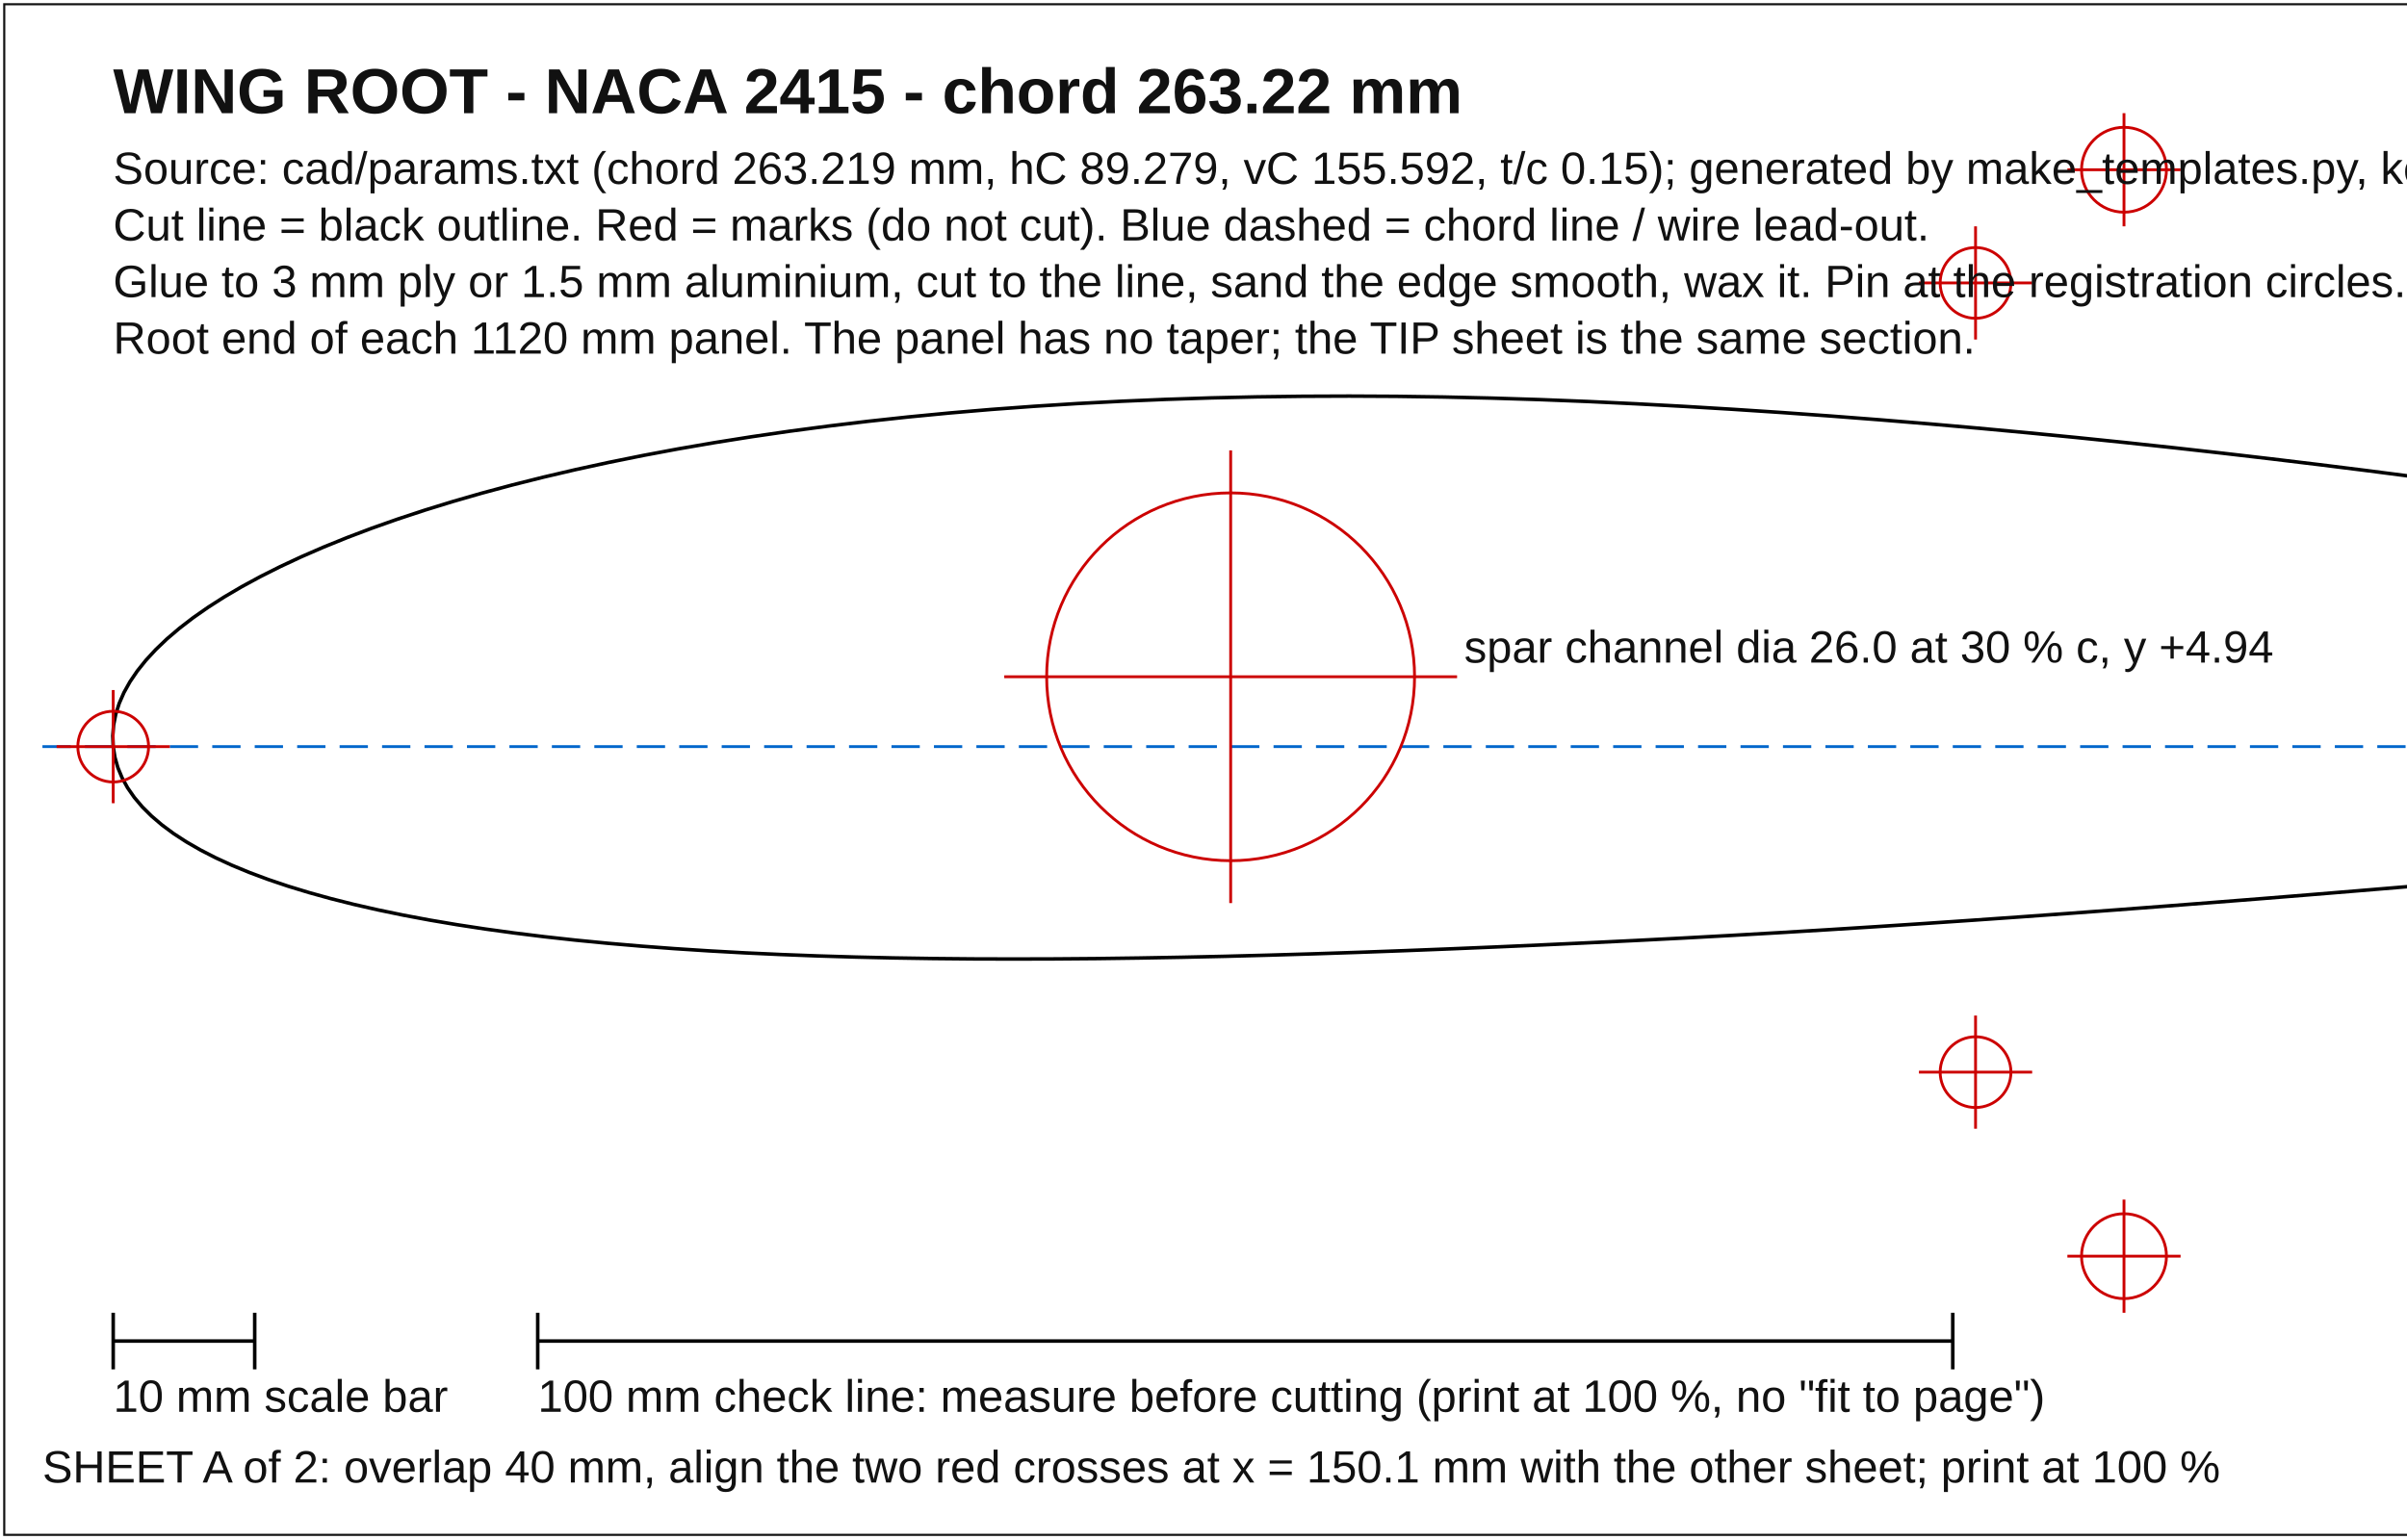
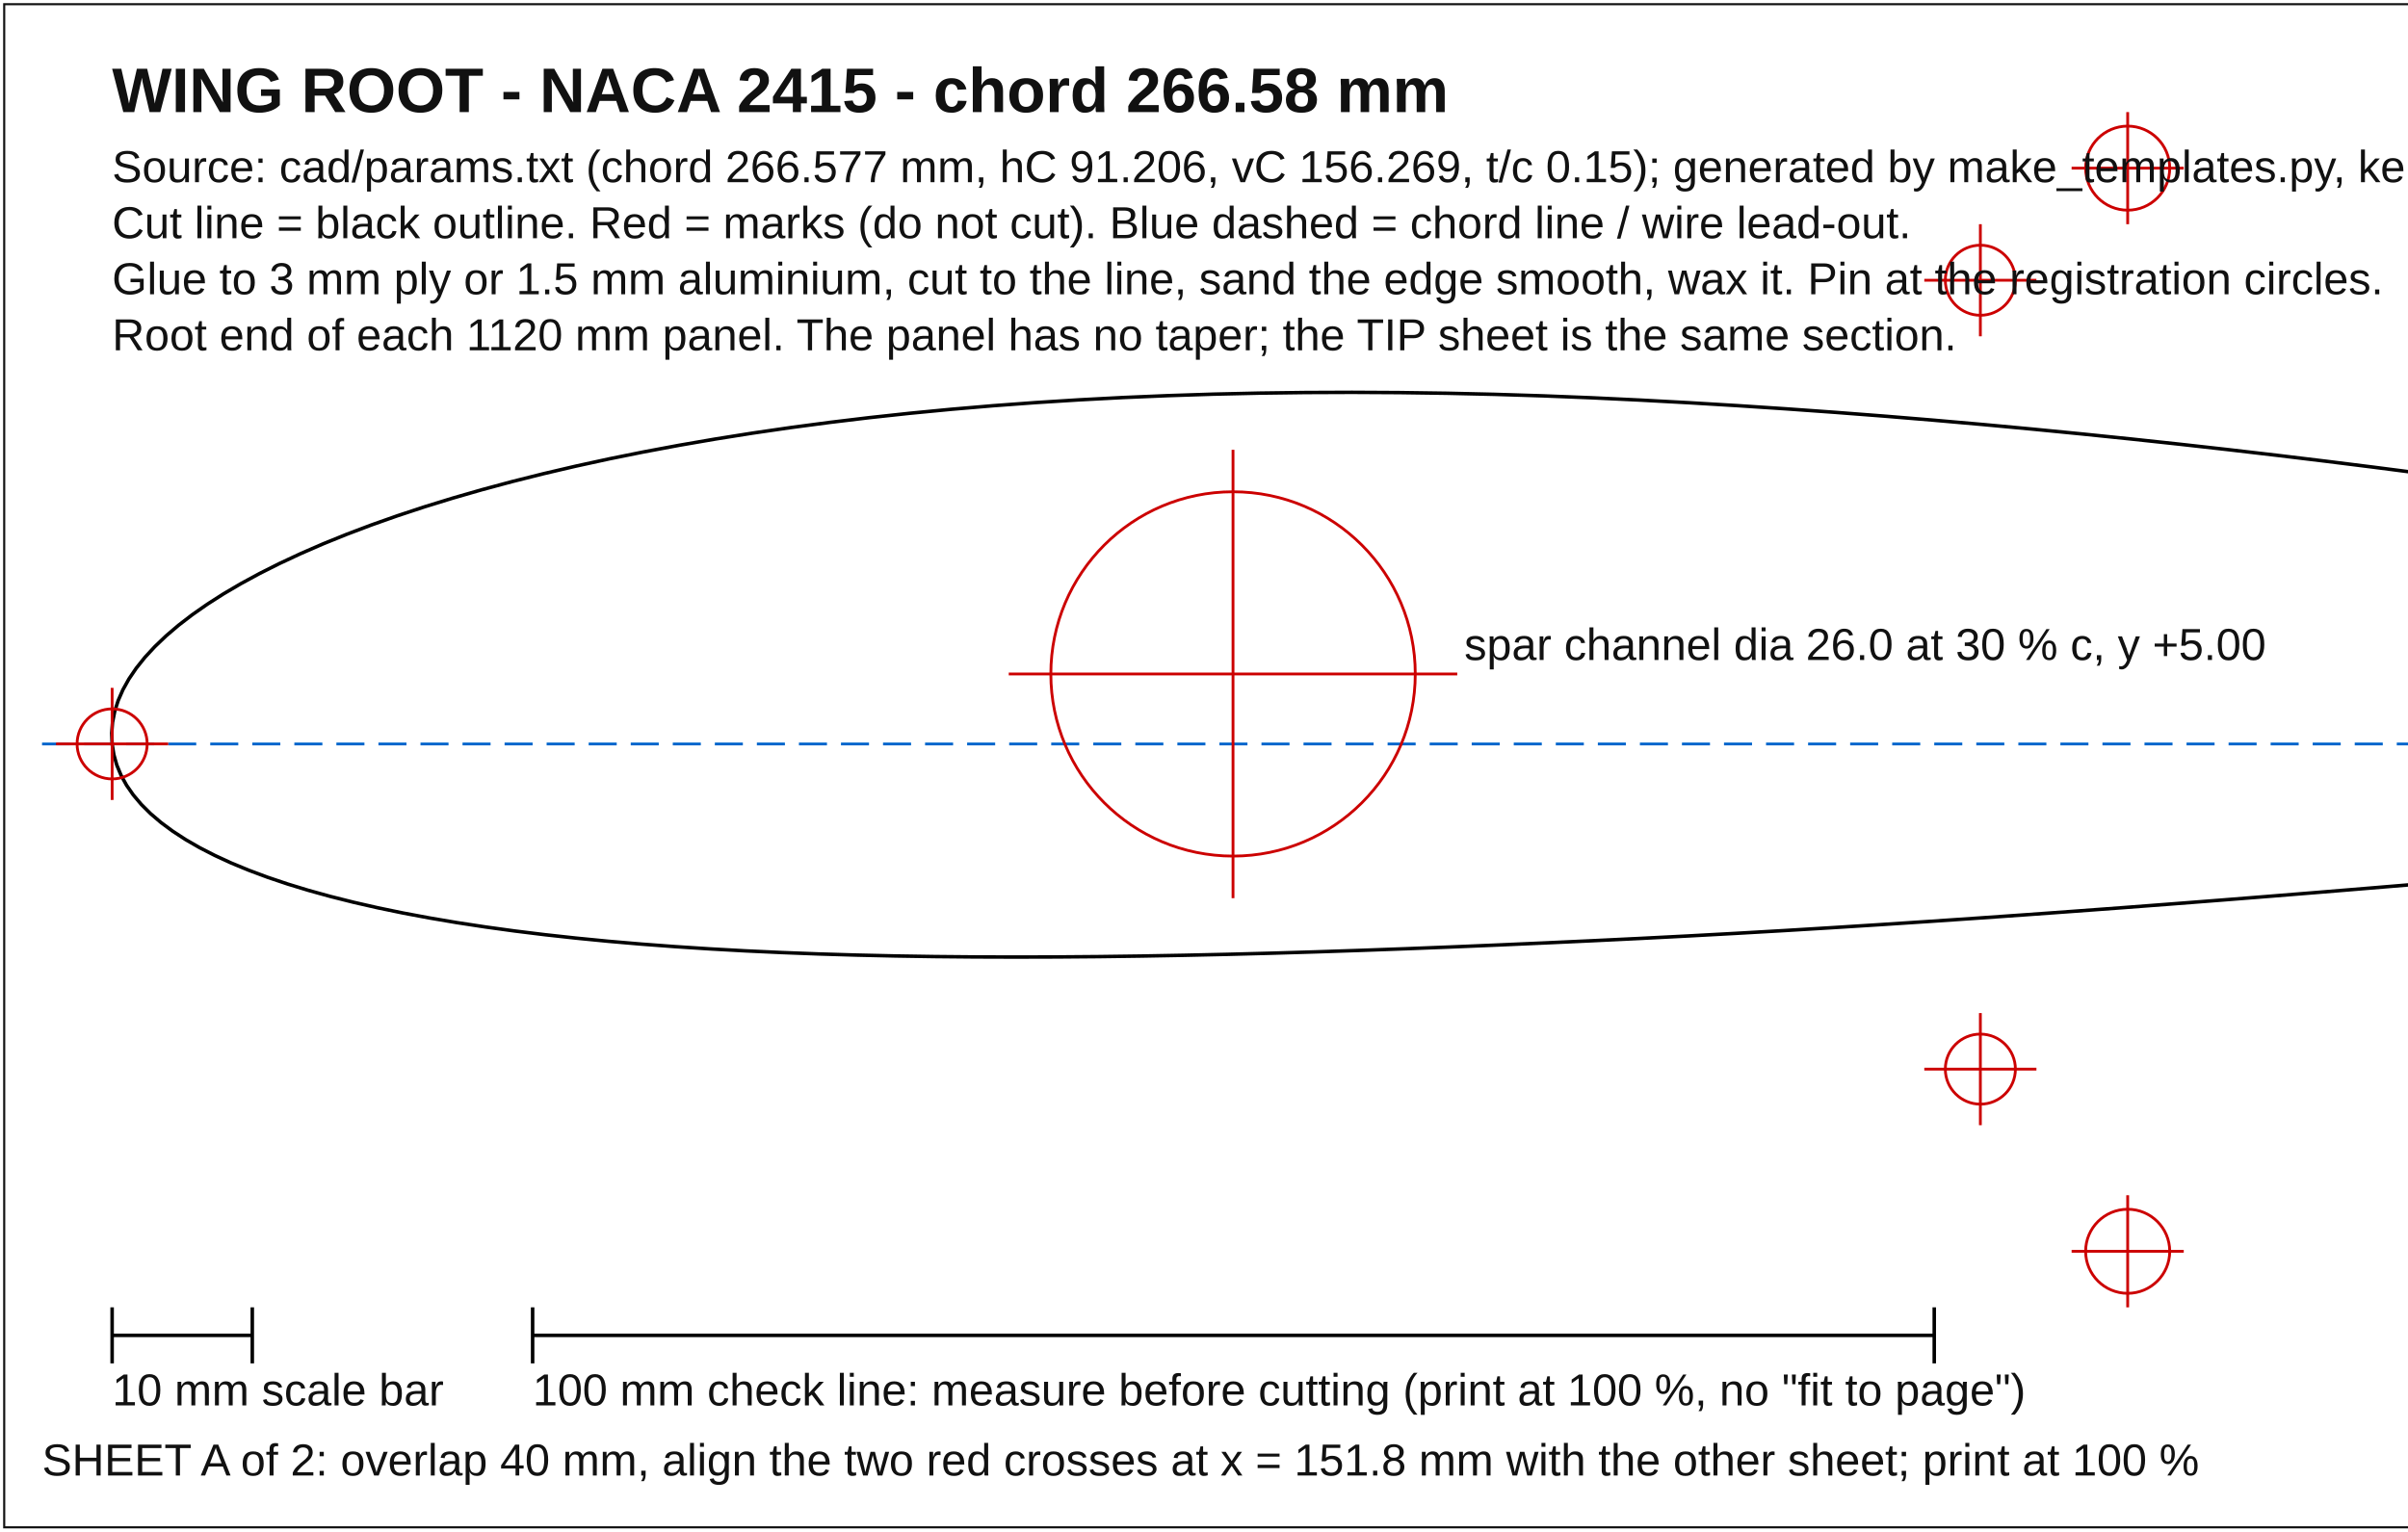
- <svg xmlns="http://www.w3.org/2000/svg" width="170.1mm" height="108.8mm" viewBox="0.0 0 170.1 108.8" font-family="Arial, Helvetica, sans-serif">
+ <svg xmlns="http://www.w3.org/2000/svg" width="171.8mm" height="109.3mm" viewBox="0.0 0 171.8 109.3" font-family="Arial, Helvetica, sans-serif">
  <style>text{font-size:3.2px;fill:#111}.lbl{font-size:4.5px;font-weight:bold}.thin{stroke:#111;stroke-width:0.15;fill:none}.cut{stroke:#000;stroke-width:0.25;fill:none}.mark{stroke:#c00;stroke-width:0.2;fill:none}.dash{stroke:#06c;stroke-width:0.2;fill:none;stroke-dasharray:2,1}</style>
-   <path d="M 146.10,12.00 L 154.10,12.00 M 150.10,8.00 L 150.10,16.00" class="mark" />
-   <circle cx="150.10" cy="12.00" r="3" class="mark" />
-   <path d="M 146.10,88.80 L 154.10,88.80 M 150.10,84.80 L 150.10,92.80" class="mark" />
-   <circle cx="150.10" cy="88.80" r="3" class="mark" />
-   <rect x="0.3" y="0.3" width="299.6" height="108.2" class="thin" />
-   <path d="M 271.219,52.778 L 271.174,52.767 L 271.041,52.733 L 270.818,52.677 L 270.507,52.599 L 270.107,52.499 L 269.618,52.378 L 269.041,52.235 L 268.377,52.070 L 267.625,51.885 L 266.787,51.679 L 265.862,51.453 L 264.851,51.207 L 263.755,50.943 L 262.575,50.659 L 261.312,50.358 L 259.965,50.039 L 258.536,49.704 L 257.027,49.352 L 255.437,48.985 L 253.768,48.603 L 252.021,48.207 L 250.198,47.797 L 248.298,47.375 L 246.325,46.942 L 244.278,46.497 L 242.159,46.041 L 239.969,45.577 L 237.711,45.103 L 235.385,44.622 L 232.993,44.134 L 230.537,43.639 L 228.018,43.140 L 225.438,42.635 L 222.798,42.127 L 220.101,41.616 L 217.347,41.103 L 214.540,40.588 L 211.681,40.073 L 208.771,39.559 L 205.813,39.046 L 202.809,38.534 L 199.760,38.026 L 196.670,37.521 L 193.539,37.020 L 190.370,36.525 L 187.166,36.036 L 183.927,35.554 L 180.657,35.079 L 177.359,34.613 L 174.033,34.156 L 170.682,33.709 L 167.309,33.273 L 163.916,32.849 L 160.505,32.437 L 157.079,32.038 L 153.640,31.653 L 150.191,31.283 L 146.733,30.928 L 143.270,30.590 L 139.803,30.268 L 136.335,29.964 L 132.869,29.678 L 129.406,29.411 L 125.950,29.164 L 122.503,28.937 L 119.067,28.730 L 115.644,28.546 L 112.227,28.383 L 108.805,28.248 L 105.404,28.142 L 102.026,28.065 L 98.673,28.017 L 95.349,28.000 L 92.055,28.013 L 88.794,28.055 L 85.569,28.128 L 82.382,28.232 L 79.235,28.365 L 76.131,28.528 L 73.072,28.721 L 70.061,28.943 L 67.099,29.195 L 64.188,29.475 L 61.332,29.784 L 58.532,30.121 L 55.790,30.484 L 53.108,30.875 L 50.488,31.291 L 47.932,31.732 L 45.443,32.198 L 43.021,32.688 L 40.668,33.200 L 38.387,33.734 L 36.178,34.289 L 34.044,34.863 L 31.985,35.457 L 30.004,36.068 L 28.101,36.696 L 26.278,37.340 L 24.536,37.999 L 22.877,38.671 L 21.301,39.356 L 19.809,40.052 L 18.402,40.759 L 17.082,41.475 L 15.848,42.200 L 14.703,42.932 L 13.645,43.671 L 12.677,44.416 L 11.798,45.165 L 11.009,45.918 L 10.310,46.675 L 9.702,47.434 L 9.185,48.195 L 8.759,48.958 L 8.425,49.722 L 8.181,50.486 L 8.030,51.250 L 7.969,52.014 L 8.000,52.778 L 8.121,53.532 L 8.331,54.269 L 8.630,54.989 L 9.017,55.690 L 9.493,56.373 L 10.056,57.039 L 10.706,57.685 L 11.442,58.313 L 12.264,58.923 L 13.171,59.513 L 14.163,60.084 L 15.238,60.636 L 16.395,61.168 L 17.635,61.680 L 18.955,62.172 L 20.354,62.644 L 21.833,63.095 L 23.388,63.526 L 25.021,63.936 L 26.728,64.325 L 28.510,64.694 L 30.364,65.041 L 32.290,65.367 L 34.285,65.672 L 36.350,65.955 L 38.481,66.218 L 40.679,66.460 L 42.941,66.680 L 45.266,66.880 L 47.652,67.059 L 50.099,67.218 L 52.603,67.357 L 55.164,67.475 L 57.780,67.575 L 60.450,67.655 L 63.171,67.717 L 65.942,67.760 L 68.761,67.786 L 71.627,67.794 L 74.537,67.786 L 77.491,67.763 L 80.485,67.723 L 83.518,67.669 L 86.589,67.602 L 89.695,67.520 L 92.835,67.427 L 96.006,67.321 L 99.207,67.205 L 102.435,67.078 L 105.689,66.942 L 108.966,66.797 L 112.265,66.645 L 115.607,66.483 L 118.976,66.310 L 122.359,66.125 L 125.755,65.930 L 129.161,65.724 L 132.575,65.508 L 135.994,65.284 L 139.416,65.051 L 142.840,64.811 L 146.262,64.564 L 149.680,64.311 L 153.092,64.051 L 156.496,63.787 L 159.890,63.519 L 163.271,63.246 L 166.636,62.970 L 169.984,62.691 L 173.312,62.410 L 176.619,62.127 L 179.901,61.842 L 183.156,61.556 L 186.383,61.270 L 189.578,60.984 L 192.741,60.698 L 195.868,60.413 L 198.957,60.128 L 202.007,59.845 L 205.015,59.564 L 207.979,59.285 L 210.898,59.008 L 213.768,58.733 L 216.588,58.462 L 219.356,58.193 L 222.070,57.928 L 224.728,57.667 L 227.329,57.410 L 229.870,57.157 L 232.350,56.909 L 234.766,56.666 L 237.118,56.427 L 239.403,56.194 L 241.620,55.967 L 243.767,55.745 L 245.843,55.529 L 247.846,55.320 L 249.775,55.117 L 251.629,54.922 L 253.405,54.733 L 255.103,54.551 L 256.722,54.378 L 258.260,54.212 L 259.717,54.054 L 261.090,53.904 L 262.380,53.763 L 263.585,53.630 L 264.704,53.507 L 265.737,53.392 L 266.682,53.287 L 267.540,53.192 L 268.309,53.106 L 268.989,53.029 L 269.579,52.963 L 270.080,52.907 L 270.489,52.860 L 270.808,52.824 L 271.036,52.798 L 271.173,52.783 L 271.219,52.778 Z" class="cut" />
-   <line x1="3.000" y1="52.778" x2="286.219" y2="52.778" class="dash" />
-   <text x="287.22" y="53.78">wire lead-out</text>
-   <path d="M 4.00,52.78 L 12.00,52.78 M 8.00,56.78 L 8.00,48.78" class="mark" />
-   <circle cx="8.00" cy="52.78" r="2.5" class="mark" />
-   <path d="M 267.22,52.78 L 275.22,52.78 M 271.22,56.78 L 271.22,48.78" class="mark" />
-   <circle cx="271.22" cy="52.78" r="2.5" class="mark" />
-   <path d="M 135.61,20.00 L 143.61,20.00 M 139.61,24.00 L 139.61,16.00" class="mark" />
-   <circle cx="139.61" cy="20.00" r="2.5" class="mark" />
-   <path d="M 135.61,75.79 L 143.61,75.79 M 139.61,79.79 L 139.61,71.79" class="mark" />
-   <circle cx="139.61" cy="75.79" r="2.5" class="mark" />
-   <circle cx="86.966" cy="47.843" r="13.000" class="mark" />
-   <path d="M 70.97,47.84 L 102.97,47.84 M 86.97,63.84 L 86.97,31.84" class="mark" />
-   <text x="103.47" y="46.84">spar channel dia 26.0 at 30 % c, y +4.94</text>
-   <line x1="192.253" y1="22.000" x2="192.253" y2="73.794" class="mark" />
-   <text x="193.05" y="74.79">70 % wing bolt / tongue</text>
-   <line x1="197.518" y1="22.000" x2="197.518" y2="77.794" class="mark" />
-   <text x="198.32" y="78.79">72 % cut (fixed panel)</text>
-   <line x1="202.782" y1="22.000" x2="202.782" y2="81.794" class="mark" />
-   <text x="203.58" y="82.79">74 % aileron hinge</text>
-   <line x1="218.575" y1="22.000" x2="218.575" y2="85.794" class="mark" />
-   <text x="219.38" y="86.79">80 % rear clamp / hardpoint</text>
-   <path d="M 8.0,94.8 L 18.0,94.8 M 8.0,92.8 L 8.0,96.8 M 18.0,92.8 L 18.0,96.8" class="cut" />
-   <text x="8.0" y="99.8">10 mm scale bar</text>
-   <path d="M 38.0,94.8 L 138.0,94.8 M 38.0,92.8 L 38.0,96.8 M 138.0,92.8 L 138.0,96.8" class="cut" />
-   <text x="38.0" y="99.8">100 mm check line: measure before cutting (print at 100 %, no "fit to page")</text>
-   <text x="8.0" y="8" class="lbl">WING ROOT - NACA 2415 - chord 263.22 mm</text>
-   <text x="8.0" y="13.0">Source: cad/params.txt (chord 263.219 mm, hC 89.279, vC 155.592, t/c 0.15); generated by make_templates.py, kerf offset 0.00 mm.</text>
+   <path d="M 147.80,12.00 L 155.80,12.00 M 151.80,8.00 L 151.80,16.00" class="mark" />
+   <circle cx="151.80" cy="12.00" r="3" class="mark" />
+   <path d="M 147.80,89.30 L 155.80,89.30 M 151.80,85.30 L 151.80,93.30" class="mark" />
+   <circle cx="151.80" cy="89.30" r="3" class="mark" />
+   <rect x="0.3" y="0.3" width="303.0" height="108.7" class="thin" />
+   <path d="M 274.577,53.094 L 274.532,53.083 L 274.397,53.049 L 274.171,52.992 L 273.856,52.913 L 273.450,52.812 L 272.956,52.689 L 272.372,52.544 L 271.699,52.377 L 270.937,52.189 L 270.088,51.981 L 269.151,51.752 L 268.128,51.503 L 267.018,51.235 L 265.823,50.949 L 264.543,50.643 L 263.179,50.321 L 261.733,49.981 L 260.204,49.625 L 258.594,49.253 L 256.904,48.866 L 255.134,48.465 L 253.288,48.050 L 251.364,47.623 L 249.365,47.183 L 247.292,46.733 L 245.146,46.272 L 242.929,45.801 L 240.642,45.322 L 238.286,44.834 L 235.864,44.340 L 233.376,43.839 L 230.825,43.333 L 228.212,42.822 L 225.538,42.307 L 222.807,41.790 L 220.018,41.270 L 217.175,40.749 L 214.279,40.227 L 211.332,39.706 L 208.337,39.186 L 205.294,38.669 L 202.207,38.154 L 199.077,37.642 L 195.906,37.135 L 192.697,36.634 L 189.451,36.139 L 186.172,35.650 L 182.860,35.170 L 179.519,34.697 L 176.151,34.235 L 172.757,33.782 L 169.342,33.341 L 165.905,32.911 L 162.451,32.494 L 158.981,32.090 L 155.498,31.700 L 152.005,31.325 L 148.503,30.966 L 144.995,30.623 L 141.484,30.297 L 137.972,29.989 L 134.462,29.699 L 130.955,29.429 L 127.455,29.179 L 123.964,28.949 L 120.484,28.740 L 117.018,28.553 L 113.557,28.388 L 110.091,28.251 L 106.646,28.143 L 103.225,28.065 L 99.830,28.018 L 96.463,28.000 L 93.127,28.013 L 89.825,28.056 L 86.559,28.130 L 83.331,28.235 L 80.144,28.369 L 77.000,28.535 L 73.902,28.730 L 70.852,28.955 L 67.853,29.210 L 64.905,29.494 L 62.012,29.807 L 59.176,30.148 L 56.399,30.516 L 53.683,30.911 L 51.030,31.333 L 48.442,31.780 L 45.920,32.252 L 43.467,32.747 L 41.085,33.266 L 38.774,33.807 L 36.537,34.369 L 34.376,34.951 L 32.291,35.552 L 30.284,36.171 L 28.358,36.807 L 26.511,37.460 L 24.747,38.127 L 23.067,38.807 L 21.470,39.501 L 19.960,40.206 L 18.535,40.922 L 17.198,41.647 L 15.948,42.381 L 14.788,43.123 L 13.717,43.871 L 12.736,44.625 L 11.846,45.384 L 11.047,46.147 L 10.339,46.913 L 9.724,47.682 L 9.200,48.453 L 8.769,49.225 L 8.430,49.999 L 8.184,50.773 L 8.030,51.547 L 7.969,52.320 L 8.000,53.094 L 8.123,53.858 L 8.335,54.605 L 8.638,55.333 L 9.030,56.043 L 9.512,56.735 L 10.082,57.409 L 10.740,58.064 L 11.486,58.700 L 12.319,59.317 L 13.237,59.915 L 14.241,60.493 L 15.330,61.052 L 16.502,61.591 L 17.757,62.109 L 19.094,62.608 L 20.512,63.086 L 22.009,63.543 L 23.585,63.979 L 25.238,64.395 L 26.967,64.789 L 28.771,65.162 L 30.649,65.513 L 32.599,65.844 L 34.621,66.152 L 36.711,66.440 L 38.870,66.706 L 41.096,66.950 L 43.387,67.174 L 45.741,67.376 L 48.158,67.557 L 50.636,67.718 L 53.172,67.859 L 55.766,67.979 L 58.415,68.080 L 61.119,68.161 L 63.875,68.223 L 66.681,68.267 L 69.536,68.293 L 72.439,68.302 L 75.386,68.294 L 78.377,68.270 L 81.410,68.230 L 84.482,68.175 L 87.592,68.107 L 90.738,68.025 L 93.917,67.930 L 97.129,67.823 L 100.371,67.705 L 103.640,67.577 L 106.935,67.439 L 110.255,67.292 L 113.595,67.138 L 116.980,66.974 L 120.392,66.799 L 123.818,66.612 L 127.257,66.414 L 130.707,66.205 L 134.164,65.987 L 137.627,65.760 L 141.093,65.524 L 144.560,65.281 L 148.026,65.030 L 151.487,64.774 L 154.943,64.511 L 158.391,64.244 L 161.828,63.972 L 165.252,63.696 L 168.660,63.416 L 172.051,63.134 L 175.421,62.849 L 178.770,62.562 L 182.094,62.274 L 185.391,61.985 L 188.658,61.695 L 191.895,61.405 L 195.098,61.115 L 198.265,60.826 L 201.394,60.538 L 204.482,60.252 L 207.529,59.967 L 210.531,59.684 L 213.486,59.403 L 216.393,59.125 L 219.249,58.850 L 222.052,58.579 L 224.801,58.310 L 227.493,58.046 L 230.127,57.785 L 232.700,57.529 L 235.212,57.278 L 237.659,57.031 L 240.041,56.790 L 242.355,56.554 L 244.600,56.323 L 246.775,56.099 L 248.877,55.881 L 250.906,55.669 L 252.860,55.463 L 254.737,55.265 L 256.536,55.074 L 258.256,54.890 L 259.895,54.714 L 261.453,54.546 L 262.928,54.386 L 264.319,54.234 L 265.625,54.091 L 266.845,53.957 L 267.979,53.832 L 269.025,53.716 L 269.983,53.610 L 270.851,53.513 L 271.630,53.426 L 272.319,53.349 L 272.916,53.281 L 273.423,53.224 L 273.838,53.177 L 274.161,53.141 L 274.392,53.115 L 274.531,53.099 L 274.577,53.094 Z" class="cut" />
+   <line x1="3.000" y1="53.094" x2="289.577" y2="53.094" class="dash" />
+   <text x="290.58" y="54.09">wire lead-out</text>
+   <path d="M 4.00,53.09 L 12.00,53.09 M 8.00,57.09 L 8.00,49.09" class="mark" />
+   <circle cx="8.00" cy="53.09" r="2.5" class="mark" />
+   <path d="M 270.58,53.09 L 278.58,53.09 M 274.58,57.09 L 274.58,49.09" class="mark" />
+   <circle cx="274.58" cy="53.09" r="2.5" class="mark" />
+   <path d="M 137.29,20.00 L 145.29,20.00 M 141.29,24.00 L 141.29,16.00" class="mark" />
+   <circle cx="141.29" cy="20.00" r="2.5" class="mark" />
+   <path d="M 137.29,76.30 L 145.29,76.30 M 141.29,80.30 L 141.29,72.30" class="mark" />
+   <circle cx="141.29" cy="76.30" r="2.5" class="mark" />
+   <circle cx="87.973" cy="48.096" r="13.000" class="mark" />
+   <path d="M 71.97,48.10 L 103.97,48.10 M 87.97,64.10 L 87.97,32.10" class="mark" />
+   <text x="104.47" y="47.10">spar channel dia 26.0 at 30 % c, y +5.00</text>
+   <line x1="194.604" y1="22.000" x2="194.604" y2="74.302" class="mark" />
+   <text x="195.40" y="75.30">70 % wing bolt / tongue</text>
+   <line x1="199.935" y1="22.000" x2="199.935" y2="78.302" class="mark" />
+   <text x="200.74" y="79.30">72 % cut (fixed panel)</text>
+   <line x1="205.267" y1="22.000" x2="205.267" y2="82.302" class="mark" />
+   <text x="206.07" y="83.30">74 % aileron hinge</text>
+   <line x1="221.262" y1="22.000" x2="221.262" y2="86.302" class="mark" />
+   <text x="222.06" y="87.30">80 % rear clamp / hardpoint</text>
+   <path d="M 8.0,95.3 L 18.0,95.3 M 8.0,93.3 L 8.0,97.3 M 18.0,93.3 L 18.0,97.3" class="cut" />
+   <text x="8.0" y="100.3">10 mm scale bar</text>
+   <path d="M 38.0,95.3 L 138.0,95.3 M 38.0,93.3 L 38.0,97.3 M 138.0,93.3 L 138.0,97.3" class="cut" />
+   <text x="38.0" y="100.3">100 mm check line: measure before cutting (print at 100 %, no "fit to page")</text>
+   <text x="8.0" y="8" class="lbl">WING ROOT - NACA 2415 - chord 266.58 mm</text>
+   <text x="8.0" y="13.0">Source: cad/params.txt (chord 266.577 mm, hC 91.206, vC 156.269, t/c 0.15); generated by make_templates.py, kerf offset 0.00 mm.</text>
  <text x="8.0" y="17.0">Cut line = black outline. Red = marks (do not cut). Blue dashed = chord line / wire lead-out.</text>
  <text x="8.0" y="21.0">Glue to 3 mm ply or 1.5 mm aluminium, cut to the line, sand the edge smooth, wax it. Pin at the registration circles.</text>
  <text x="8.0" y="25.0">Root end of each 1120 mm panel. The panel has no taper; the TIP sheet is the same section.</text>
-   <text x="3.0" y="104.8">SHEET A of 2: overlap 40 mm, align the two red crosses at x = 150.1 mm with the other sheet; print at 100 %</text>
+   <text x="3.0" y="105.3">SHEET A of 2: overlap 40 mm, align the two red crosses at x = 151.8 mm with the other sheet; print at 100 %</text>
</svg>
